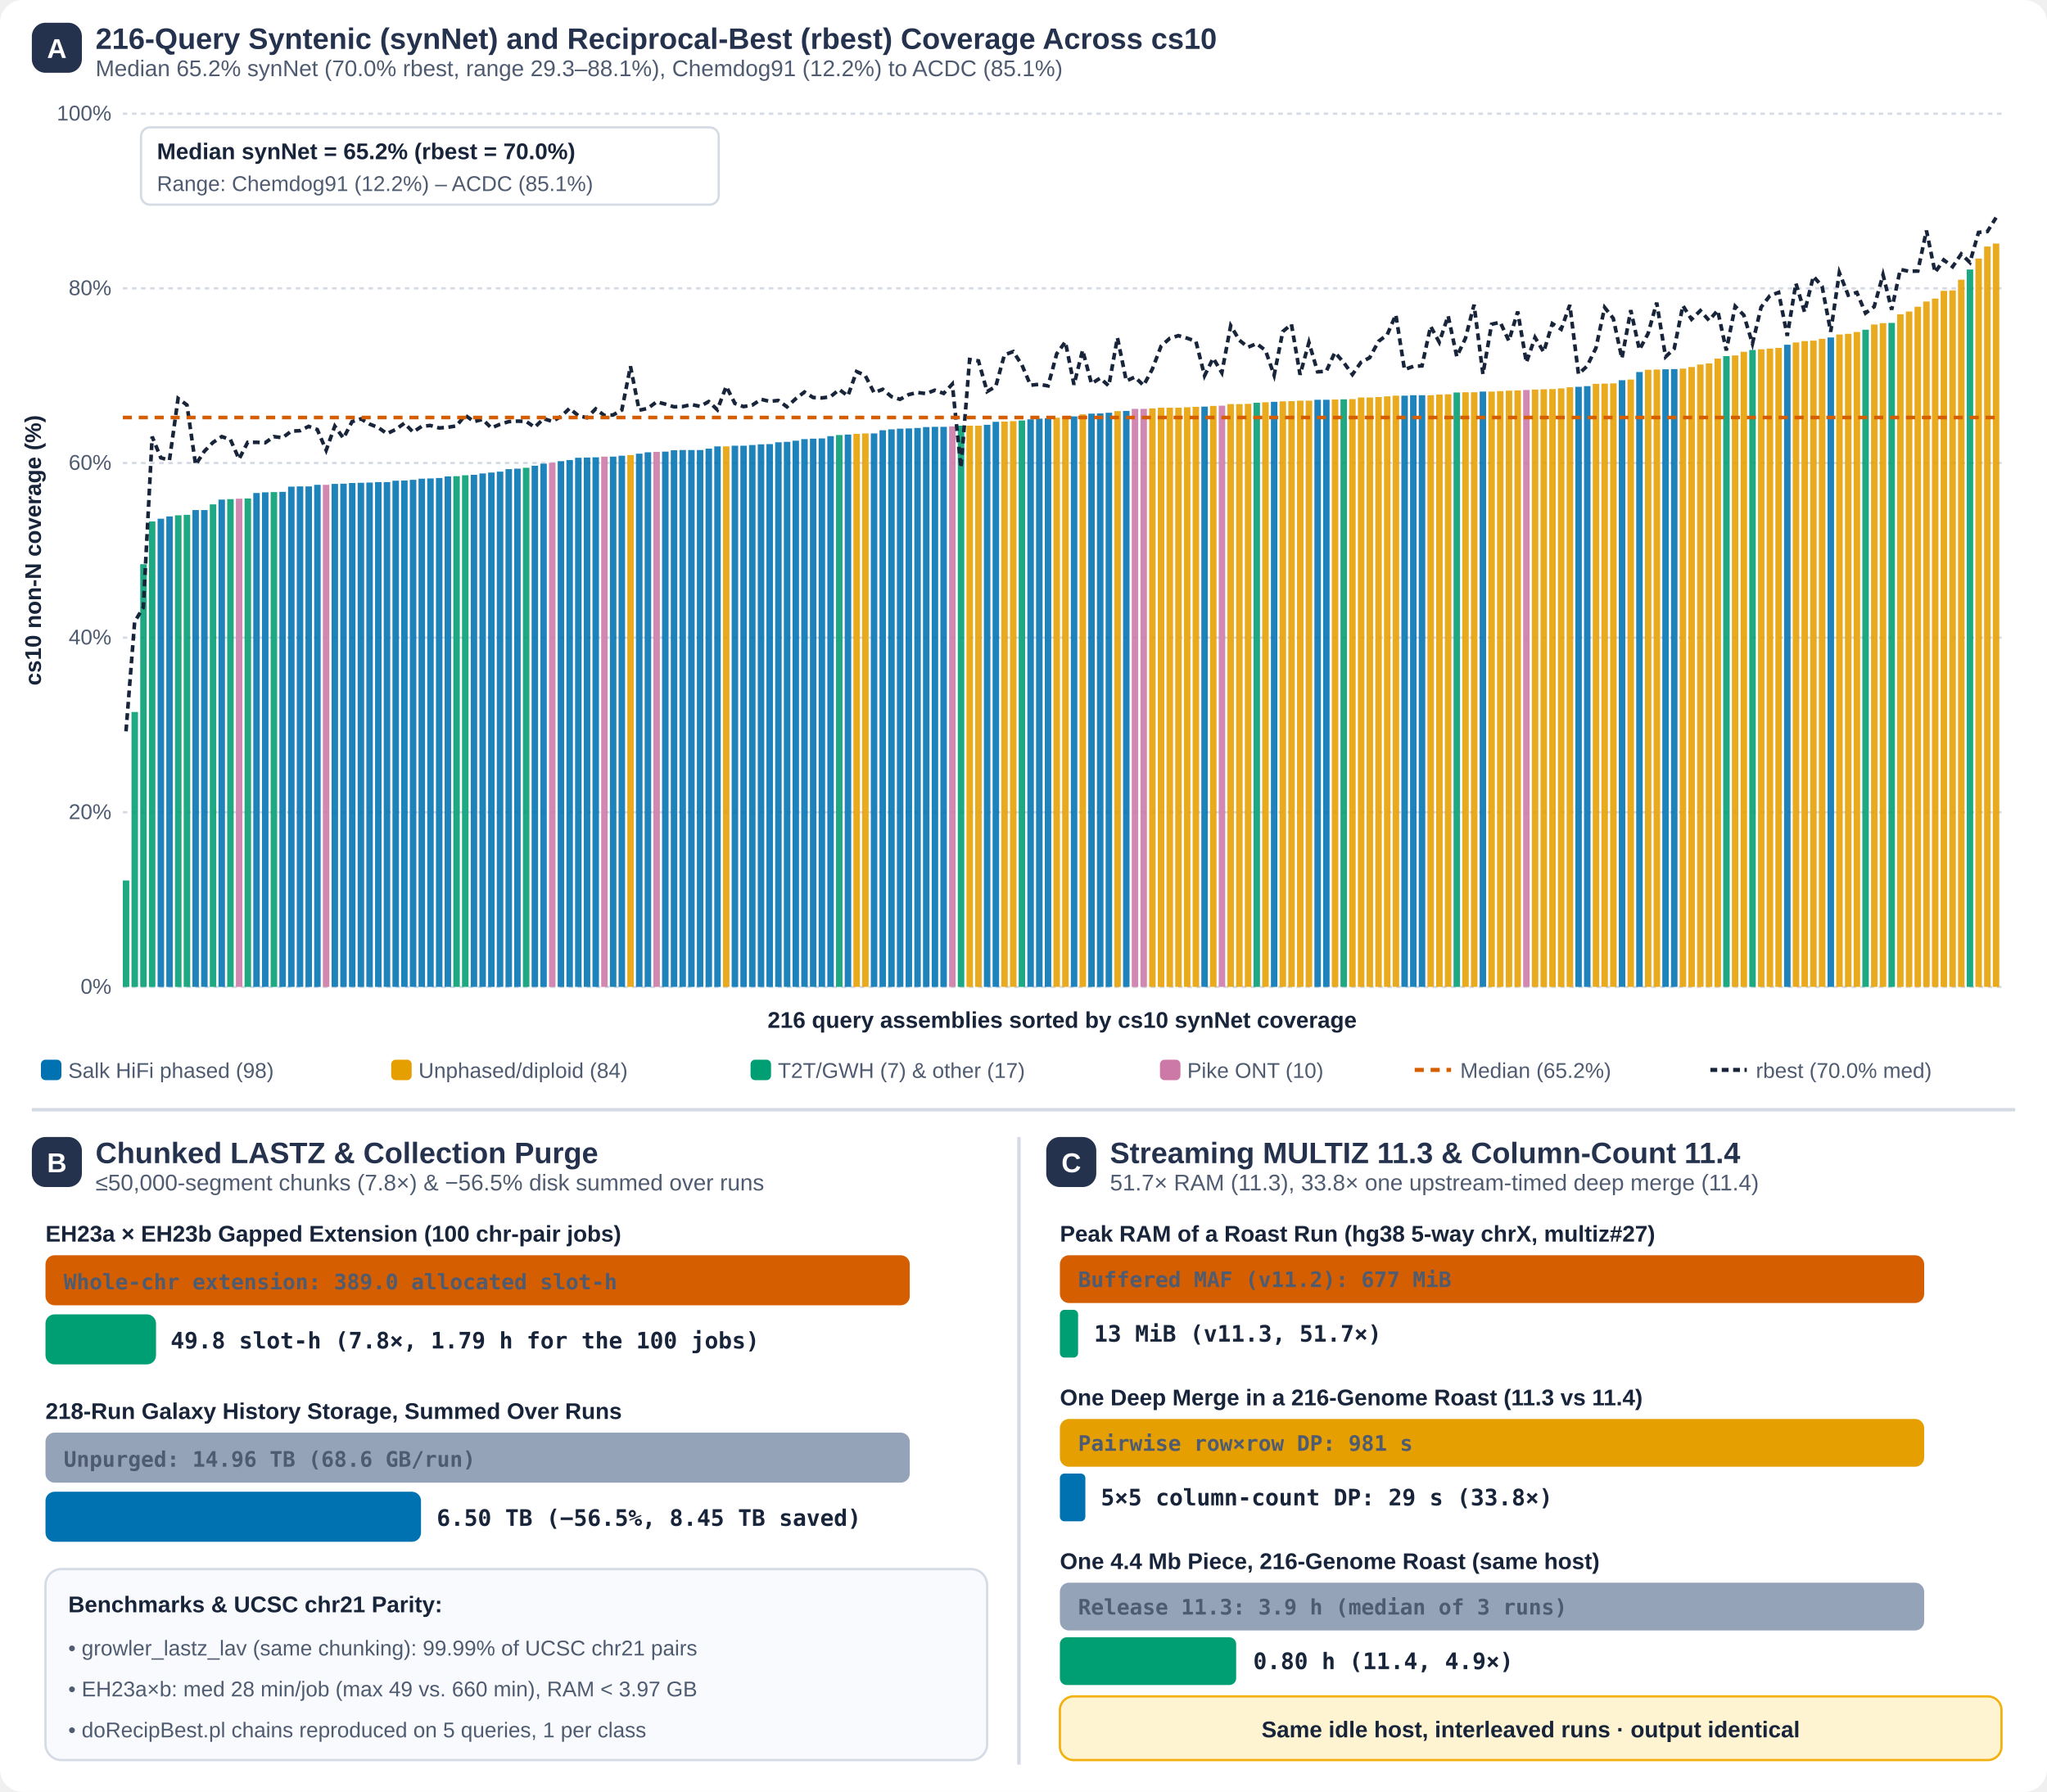
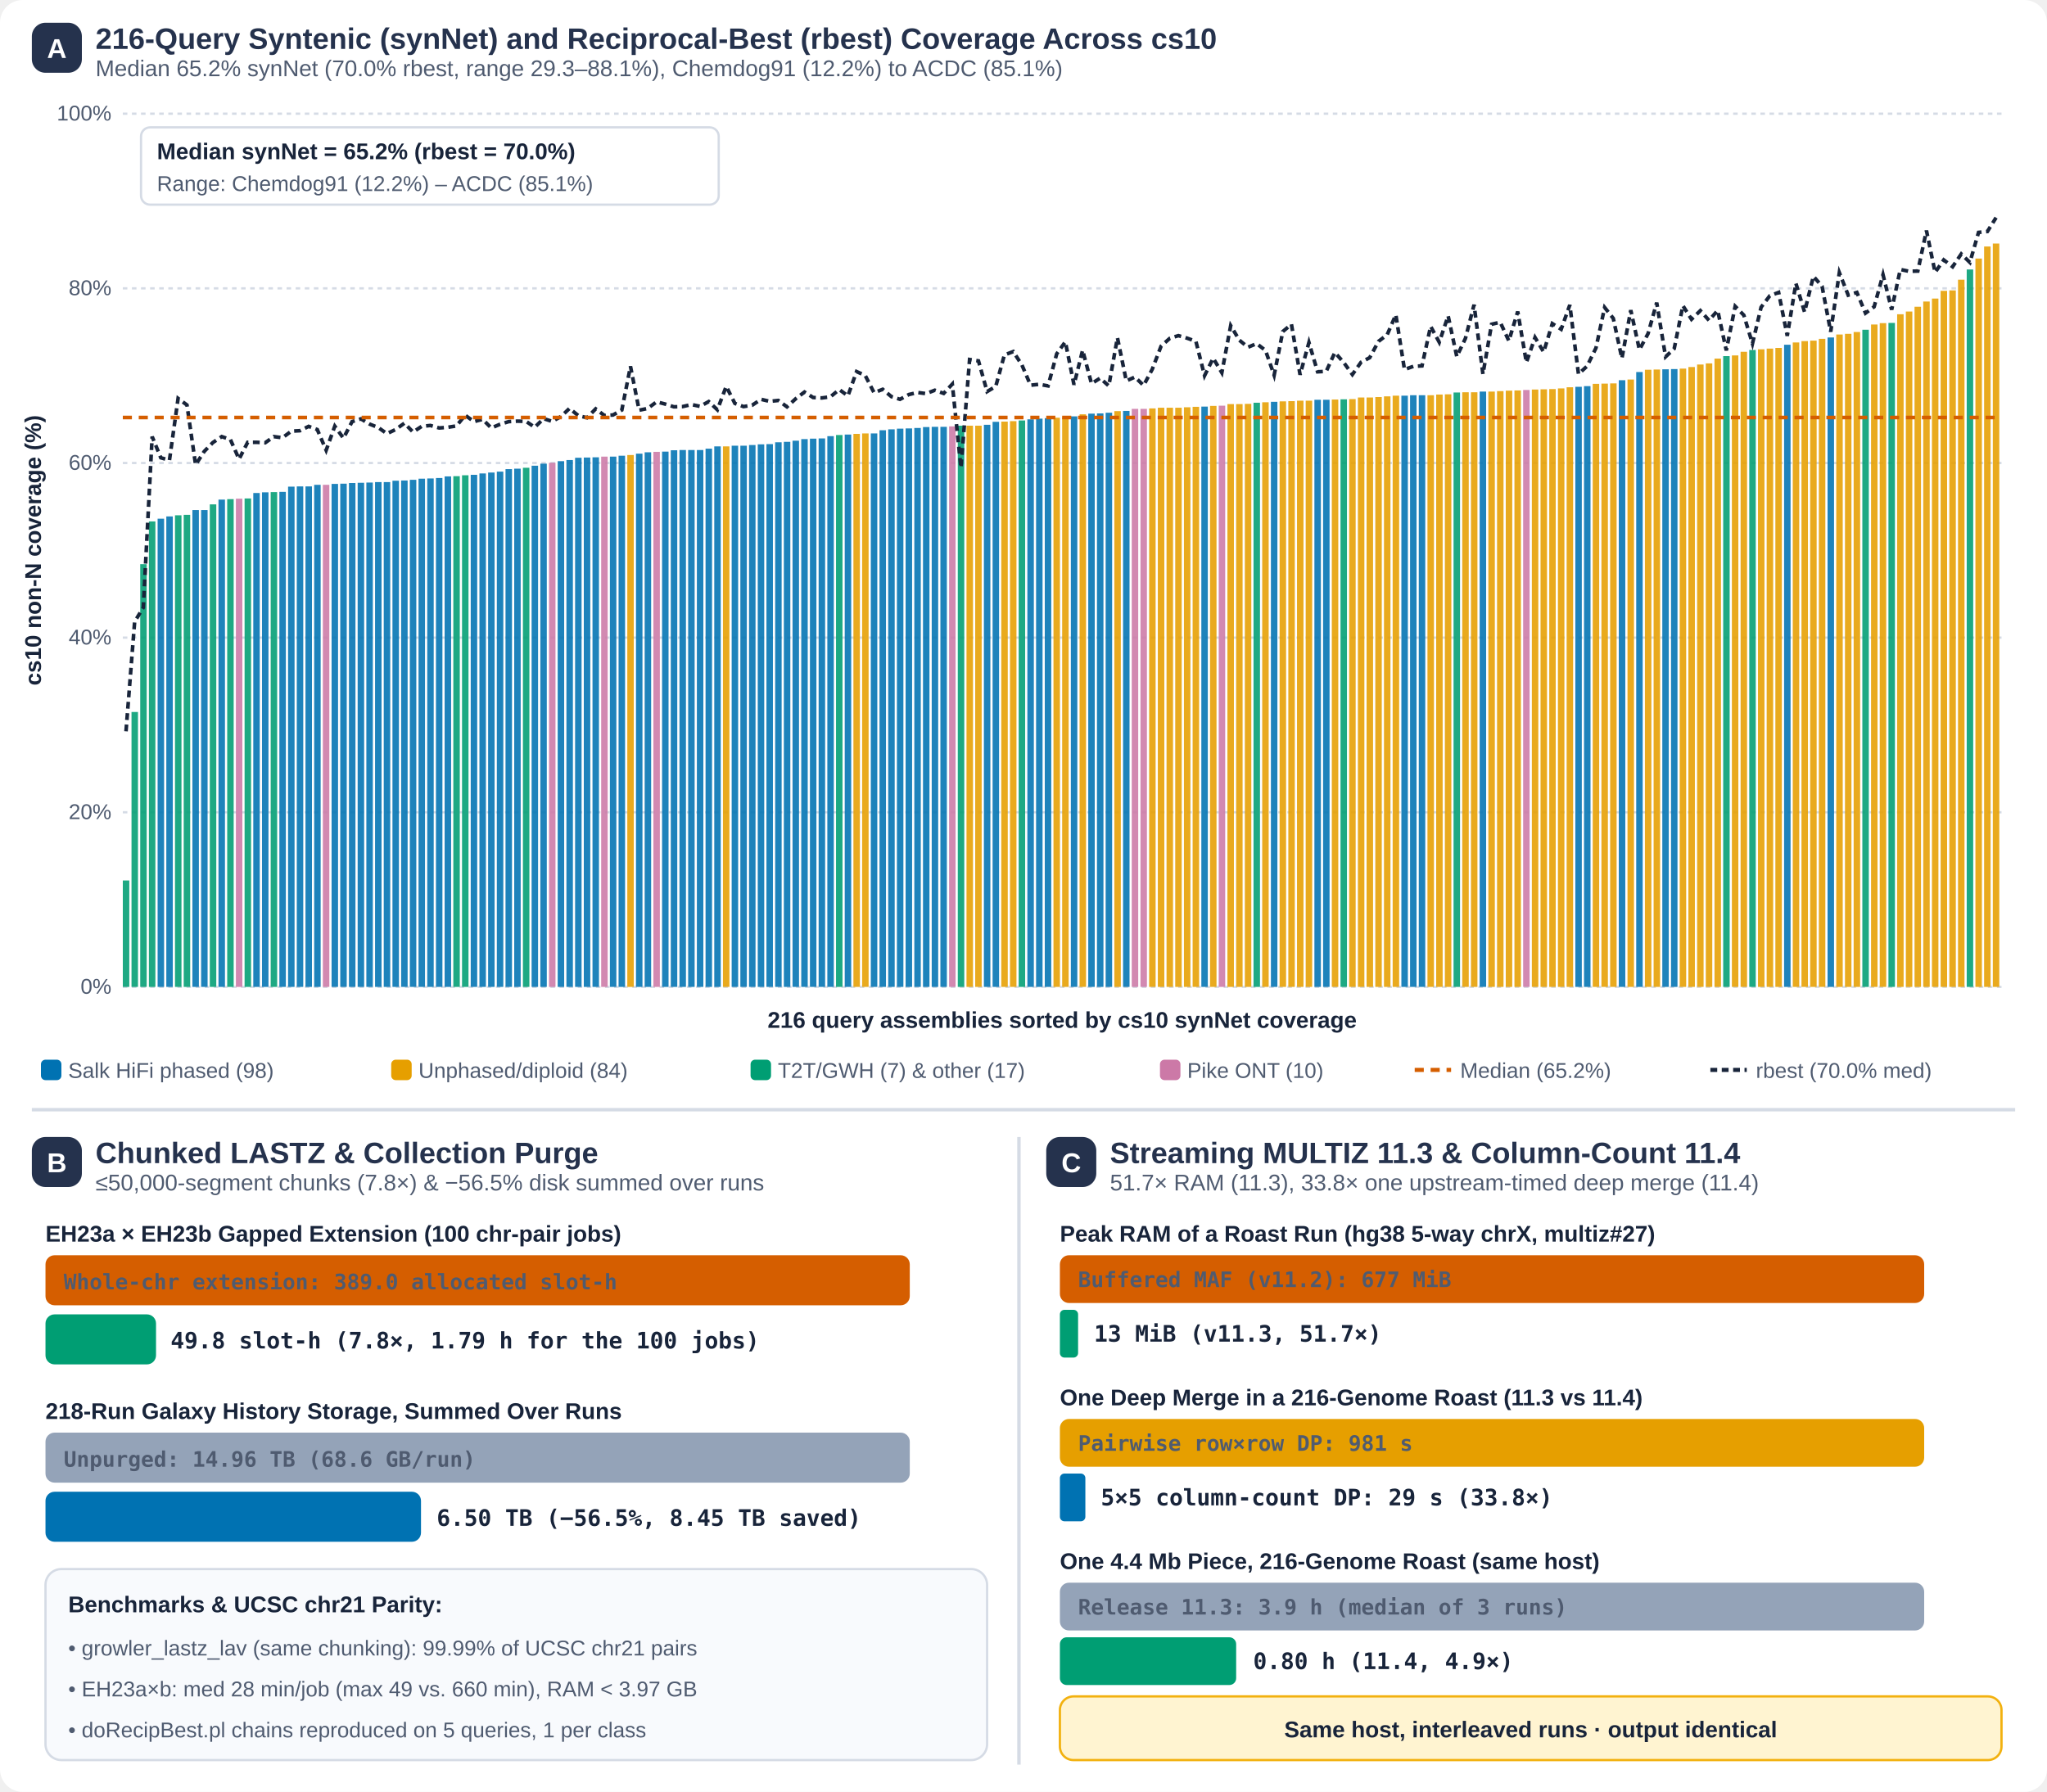
<svg xmlns="http://www.w3.org/2000/svg" viewBox="0 0 900 788" width="100%" height="100%">
  <style>
  text { font-family: "Atkinson Hyperlegible Next", "Helvetica Neue", Arial, sans-serif; fill: #18243a; }
  .mono { font-family: "Atkinson Hyperlegible Mono", "SFMono-Regular", Consolas, monospace; }
  .title { font-size: 13px; font-weight: 800; fill: #25324d; }
  .sub { font-size: 10px; fill: #4f5b70; }
  .lbl { font-size: 10px; font-weight: 600; fill: #18243a; }
  .ax { font-size: 9.4px; fill: #4f5b70; }
  .badge { font-size: 12px; font-weight: 800; fill: #ffffff; }
</style>
  <rect x="0" y="0" width="900" height="788" rx="10" fill="#ffffff" />
  <rect x="14" y="10" width="22" height="22" rx="6" fill="#25324d" />
  <text x="25" y="25.5" text-anchor="middle" class="badge">A</text>
  <text x="42" y="21.5" class="title">216-Query Syntenic (synNet) and Reciprocal-Best (rbest) Coverage Across cs10</text>
  <text x="42" y="33.5" class="sub">Median 65.2% synNet (70.0% rbest, range 29.3–88.1%), Chemdog91 (12.2%) to ACDC (85.1%)</text>
  <line x1="54" y1="434.0" x2="880" y2="434.0" stroke="#d5dbe5" stroke-dasharray="2,2" />
  <text x="49" y="437.0" text-anchor="end" class="ax">0%</text>
  <line x1="54" y1="357.2" x2="880" y2="357.2" stroke="#d5dbe5" stroke-dasharray="2,2" />
  <text x="49" y="360.2" text-anchor="end" class="ax">20%</text>
  <line x1="54" y1="280.4" x2="880" y2="280.4" stroke="#d5dbe5" stroke-dasharray="2,2" />
  <text x="49" y="283.4" text-anchor="end" class="ax">40%</text>
  <line x1="54" y1="203.6" x2="880" y2="203.6" stroke="#d5dbe5" stroke-dasharray="2,2" />
  <text x="49" y="206.6" text-anchor="end" class="ax">60%</text>
  <line x1="54" y1="126.8" x2="880" y2="126.8" stroke="#d5dbe5" stroke-dasharray="2,2" />
  <text x="49" y="129.8" text-anchor="end" class="ax">80%</text>
  <line x1="54" y1="50.0" x2="880" y2="50.0" stroke="#d5dbe5" stroke-dasharray="2,2" />
  <text x="49" y="53.0" text-anchor="end" class="ax">100%</text>
  <text x="18" y="242.0" text-anchor="middle" class="lbl" transform="rotate(-90 18 242.0)">cs10 non-N coverage (%)</text>
  <rect x="54.00" y="387.2" width="2.85" height="46.8" fill="#009E73" opacity="0.88" />
  <rect x="57.82" y="313.1" width="2.85" height="120.9" fill="#009E73" opacity="0.88" />
  <rect x="61.65" y="248.1" width="2.85" height="185.9" fill="#009E73" opacity="0.88" />
  <rect x="65.47" y="229.3" width="2.85" height="204.7" fill="#009E73" opacity="0.88" />
  <rect x="69.30" y="228.1" width="2.85" height="205.9" fill="#0072B2" opacity="0.88" />
  <rect x="73.12" y="227.1" width="2.85" height="206.9" fill="#0072B2" opacity="0.88" />
  <rect x="76.94" y="226.6" width="2.85" height="207.4" fill="#009E73" opacity="0.88" />
  <rect x="80.77" y="226.4" width="2.85" height="207.6" fill="#009E73" opacity="0.88" />
  <rect x="84.59" y="224.3" width="2.85" height="209.7" fill="#0072B2" opacity="0.88" />
  <rect x="88.42" y="224.3" width="2.85" height="209.7" fill="#0072B2" opacity="0.88" />
  <rect x="92.24" y="221.8" width="2.85" height="212.2" fill="#009E73" opacity="0.88" />
  <rect x="96.06" y="219.7" width="2.85" height="214.3" fill="#0072B2" opacity="0.88" />
  <rect x="99.89" y="219.5" width="2.85" height="214.5" fill="#009E73" opacity="0.88" />
  <rect x="103.71" y="219.3" width="2.85" height="214.7" fill="#CC79A7" opacity="0.88" />
  <rect x="107.54" y="219.2" width="2.85" height="214.8" fill="#009E73" opacity="0.88" />
  <rect x="111.36" y="216.8" width="2.85" height="217.2" fill="#0072B2" opacity="0.88" />
  <rect x="115.19" y="216.5" width="2.85" height="217.5" fill="#0072B2" opacity="0.88" />
  <rect x="119.01" y="216.4" width="2.85" height="217.6" fill="#009E73" opacity="0.88" />
  <rect x="122.83" y="216.3" width="2.85" height="217.7" fill="#0072B2" opacity="0.88" />
  <rect x="126.66" y="214.0" width="2.85" height="220.0" fill="#0072B2" opacity="0.88" />
  <rect x="130.48" y="213.9" width="2.85" height="220.1" fill="#0072B2" opacity="0.88" />
  <rect x="134.31" y="213.9" width="2.85" height="220.1" fill="#0072B2" opacity="0.88" />
  <rect x="138.13" y="213.2" width="2.85" height="220.8" fill="#0072B2" opacity="0.88" />
  <rect x="141.95" y="213.2" width="2.85" height="220.8" fill="#CC79A7" opacity="0.88" />
  <rect x="145.78" y="212.8" width="2.85" height="221.2" fill="#0072B2" opacity="0.88" />
  <rect x="149.60" y="212.7" width="2.85" height="221.3" fill="#0072B2" opacity="0.88" />
  <rect x="153.43" y="212.4" width="2.85" height="221.6" fill="#0072B2" opacity="0.88" />
  <rect x="157.25" y="212.3" width="2.85" height="221.7" fill="#0072B2" opacity="0.88" />
  <rect x="161.07" y="212.2" width="2.85" height="221.8" fill="#0072B2" opacity="0.88" />
  <rect x="164.90" y="212.0" width="2.85" height="222.0" fill="#0072B2" opacity="0.88" />
  <rect x="168.72" y="212.0" width="2.85" height="222.0" fill="#0072B2" opacity="0.88" />
  <rect x="172.55" y="211.4" width="2.85" height="222.6" fill="#0072B2" opacity="0.88" />
  <rect x="176.37" y="211.3" width="2.85" height="222.7" fill="#0072B2" opacity="0.88" />
  <rect x="180.19" y="211.0" width="2.85" height="223.0" fill="#0072B2" opacity="0.88" />
  <rect x="184.02" y="210.5" width="2.85" height="223.5" fill="#0072B2" opacity="0.88" />
  <rect x="187.84" y="210.4" width="2.85" height="223.6" fill="#0072B2" opacity="0.88" />
  <rect x="191.67" y="210.2" width="2.85" height="223.8" fill="#0072B2" opacity="0.88" />
  <rect x="195.49" y="209.5" width="2.85" height="224.5" fill="#0072B2" opacity="0.88" />
  <rect x="199.31" y="209.4" width="2.85" height="224.6" fill="#009E73" opacity="0.88" />
  <rect x="203.14" y="209.0" width="2.85" height="225.0" fill="#009E73" opacity="0.88" />
  <rect x="206.96" y="208.8" width="2.85" height="225.2" fill="#0072B2" opacity="0.88" />
  <rect x="210.79" y="208.2" width="2.85" height="225.8" fill="#0072B2" opacity="0.88" />
  <rect x="214.61" y="207.8" width="2.85" height="226.2" fill="#0072B2" opacity="0.88" />
  <rect x="218.44" y="207.4" width="2.85" height="226.6" fill="#0072B2" opacity="0.88" />
  <rect x="222.26" y="206.3" width="2.85" height="227.7" fill="#0072B2" opacity="0.88" />
  <rect x="226.08" y="206.1" width="2.85" height="227.9" fill="#0072B2" opacity="0.88" />
  <rect x="229.91" y="205.7" width="2.85" height="228.3" fill="#009E73" opacity="0.88" />
  <rect x="233.73" y="204.8" width="2.85" height="229.2" fill="#0072B2" opacity="0.88" />
  <rect x="237.56" y="203.9" width="2.85" height="230.1" fill="#0072B2" opacity="0.88" />
  <rect x="241.38" y="203.5" width="2.85" height="230.5" fill="#CC79A7" opacity="0.88" />
  <rect x="245.20" y="202.8" width="2.85" height="231.2" fill="#0072B2" opacity="0.88" />
  <rect x="249.03" y="202.3" width="2.85" height="231.7" fill="#0072B2" opacity="0.88" />
  <rect x="252.85" y="201.3" width="2.85" height="232.7" fill="#0072B2" opacity="0.88" />
  <rect x="256.68" y="201.2" width="2.85" height="232.8" fill="#0072B2" opacity="0.88" />
  <rect x="260.50" y="201.1" width="2.85" height="232.9" fill="#0072B2" opacity="0.88" />
  <rect x="264.32" y="200.8" width="2.85" height="233.2" fill="#CC79A7" opacity="0.88" />
  <rect x="268.15" y="200.8" width="2.85" height="233.2" fill="#0072B2" opacity="0.88" />
  <rect x="271.97" y="200.4" width="2.85" height="233.6" fill="#0072B2" opacity="0.88" />
  <rect x="275.80" y="200.1" width="2.85" height="233.9" fill="#E69F00" opacity="0.88" />
  <rect x="279.62" y="199.5" width="2.85" height="234.5" fill="#0072B2" opacity="0.88" />
  <rect x="283.44" y="198.9" width="2.85" height="235.1" fill="#0072B2" opacity="0.88" />
  <rect x="287.27" y="198.7" width="2.85" height="235.3" fill="#CC79A7" opacity="0.88" />
  <rect x="291.09" y="198.6" width="2.85" height="235.4" fill="#0072B2" opacity="0.88" />
  <rect x="294.92" y="198.0" width="2.85" height="236.0" fill="#0072B2" opacity="0.88" />
  <rect x="298.74" y="197.9" width="2.85" height="236.1" fill="#0072B2" opacity="0.88" />
  <rect x="302.56" y="197.9" width="2.85" height="236.1" fill="#0072B2" opacity="0.88" />
  <rect x="306.39" y="197.9" width="2.85" height="236.1" fill="#0072B2" opacity="0.88" />
  <rect x="310.21" y="197.3" width="2.85" height="236.7" fill="#0072B2" opacity="0.88" />
  <rect x="314.04" y="196.3" width="2.85" height="237.7" fill="#0072B2" opacity="0.88" />
  <rect x="317.86" y="196.3" width="2.85" height="237.7" fill="#E69F00" opacity="0.88" />
  <rect x="321.69" y="196.0" width="2.85" height="238.0" fill="#0072B2" opacity="0.88" />
  <rect x="325.51" y="196.0" width="2.85" height="238.0" fill="#0072B2" opacity="0.88" />
  <rect x="329.33" y="195.7" width="2.85" height="238.3" fill="#0072B2" opacity="0.88" />
  <rect x="333.16" y="195.4" width="2.85" height="238.6" fill="#0072B2" opacity="0.88" />
  <rect x="336.98" y="195.3" width="2.85" height="238.7" fill="#0072B2" opacity="0.88" />
  <rect x="340.81" y="194.5" width="2.85" height="239.5" fill="#0072B2" opacity="0.88" />
  <rect x="344.63" y="194.3" width="2.85" height="239.7" fill="#0072B2" opacity="0.88" />
  <rect x="348.45" y="193.8" width="2.85" height="240.2" fill="#0072B2" opacity="0.88" />
  <rect x="352.28" y="193.1" width="2.85" height="240.9" fill="#0072B2" opacity="0.88" />
  <rect x="356.10" y="192.9" width="2.85" height="241.1" fill="#0072B2" opacity="0.88" />
  <rect x="359.93" y="192.8" width="2.85" height="241.2" fill="#0072B2" opacity="0.88" />
  <rect x="363.75" y="191.8" width="2.85" height="242.2" fill="#0072B2" opacity="0.88" />
  <rect x="367.57" y="191.3" width="2.85" height="242.7" fill="#009E73" opacity="0.88" />
  <rect x="371.40" y="191.1" width="2.85" height="242.9" fill="#0072B2" opacity="0.88" />
  <rect x="375.22" y="190.8" width="2.85" height="243.2" fill="#E69F00" opacity="0.88" />
  <rect x="379.05" y="190.6" width="2.85" height="243.4" fill="#E69F00" opacity="0.88" />
  <rect x="382.87" y="190.6" width="2.85" height="243.4" fill="#0072B2" opacity="0.88" />
  <rect x="386.69" y="189.2" width="2.85" height="244.8" fill="#0072B2" opacity="0.88" />
  <rect x="390.52" y="188.8" width="2.85" height="245.2" fill="#0072B2" opacity="0.88" />
  <rect x="394.34" y="188.5" width="2.85" height="245.5" fill="#0072B2" opacity="0.88" />
  <rect x="398.17" y="188.4" width="2.85" height="245.6" fill="#0072B2" opacity="0.88" />
  <rect x="401.99" y="188.2" width="2.85" height="245.8" fill="#0072B2" opacity="0.88" />
  <rect x="405.81" y="187.8" width="2.85" height="246.2" fill="#0072B2" opacity="0.88" />
  <rect x="409.64" y="187.7" width="2.85" height="246.3" fill="#0072B2" opacity="0.88" />
  <rect x="413.46" y="187.7" width="2.85" height="246.3" fill="#0072B2" opacity="0.88" />
  <rect x="417.29" y="187.5" width="2.85" height="246.5" fill="#CC79A7" opacity="0.88" />
  <rect x="421.11" y="187.2" width="2.85" height="246.8" fill="#009E73" opacity="0.88" />
  <rect x="424.94" y="187.2" width="2.85" height="246.8" fill="#E69F00" opacity="0.88" />
  <rect x="428.76" y="187.2" width="2.85" height="246.8" fill="#E69F00" opacity="0.88" />
  <rect x="432.58" y="186.8" width="2.85" height="247.2" fill="#0072B2" opacity="0.88" />
  <rect x="436.41" y="185.5" width="2.85" height="248.5" fill="#0072B2" opacity="0.88" />
  <rect x="440.23" y="185.4" width="2.85" height="248.6" fill="#E69F00" opacity="0.88" />
  <rect x="444.06" y="185.2" width="2.85" height="248.8" fill="#E69F00" opacity="0.88" />
  <rect x="447.88" y="184.9" width="2.85" height="249.1" fill="#009E73" opacity="0.88" />
  <rect x="451.70" y="184.4" width="2.85" height="249.6" fill="#0072B2" opacity="0.88" />
  <rect x="455.53" y="184.1" width="2.85" height="249.9" fill="#0072B2" opacity="0.88" />
  <rect x="459.35" y="183.9" width="2.85" height="250.1" fill="#0072B2" opacity="0.88" />
  <rect x="463.18" y="183.7" width="2.85" height="250.3" fill="#E69F00" opacity="0.88" />
  <rect x="467.00" y="183.5" width="2.85" height="250.5" fill="#E69F00" opacity="0.88" />
  <rect x="470.82" y="183.1" width="2.85" height="250.9" fill="#0072B2" opacity="0.88" />
  <rect x="474.65" y="182.2" width="2.85" height="251.8" fill="#E69F00" opacity="0.88" />
  <rect x="478.47" y="181.9" width="2.85" height="252.1" fill="#0072B2" opacity="0.88" />
  <rect x="482.30" y="181.8" width="2.85" height="252.2" fill="#0072B2" opacity="0.88" />
  <rect x="486.12" y="181.5" width="2.85" height="252.5" fill="#0072B2" opacity="0.88" />
  <rect x="489.94" y="180.8" width="2.85" height="253.2" fill="#E69F00" opacity="0.88" />
  <rect x="493.77" y="180.7" width="2.85" height="253.3" fill="#0072B2" opacity="0.88" />
  <rect x="497.59" y="179.8" width="2.85" height="254.2" fill="#CC79A7" opacity="0.88" />
  <rect x="501.42" y="179.8" width="2.85" height="254.2" fill="#CC79A7" opacity="0.88" />
  <rect x="505.24" y="179.6" width="2.85" height="254.4" fill="#E69F00" opacity="0.88" />
  <rect x="509.06" y="179.3" width="2.85" height="254.7" fill="#E69F00" opacity="0.88" />
  <rect x="512.89" y="179.3" width="2.85" height="254.7" fill="#E69F00" opacity="0.88" />
  <rect x="516.71" y="179.3" width="2.85" height="254.7" fill="#E69F00" opacity="0.88" />
  <rect x="520.54" y="179.1" width="2.85" height="254.9" fill="#E69F00" opacity="0.88" />
  <rect x="524.36" y="178.9" width="2.85" height="255.1" fill="#E69F00" opacity="0.88" />
  <rect x="528.19" y="178.8" width="2.85" height="255.2" fill="#0072B2" opacity="0.88" />
  <rect x="532.01" y="178.5" width="2.85" height="255.5" fill="#E69F00" opacity="0.88" />
  <rect x="535.83" y="178.4" width="2.85" height="255.6" fill="#CC79A7" opacity="0.88" />
  <rect x="539.66" y="177.7" width="2.85" height="256.3" fill="#E69F00" opacity="0.88" />
  <rect x="543.48" y="177.7" width="2.85" height="256.3" fill="#E69F00" opacity="0.88" />
  <rect x="547.31" y="177.6" width="2.85" height="256.4" fill="#E69F00" opacity="0.88" />
  <rect x="551.13" y="177.1" width="2.85" height="256.9" fill="#009E73" opacity="0.88" />
  <rect x="554.95" y="176.9" width="2.85" height="257.1" fill="#E69F00" opacity="0.88" />
  <rect x="558.78" y="176.7" width="2.85" height="257.3" fill="#0072B2" opacity="0.88" />
  <rect x="562.60" y="176.5" width="2.85" height="257.5" fill="#E69F00" opacity="0.88" />
  <rect x="566.43" y="176.4" width="2.85" height="257.6" fill="#E69F00" opacity="0.88" />
  <rect x="570.25" y="176.2" width="2.85" height="257.8" fill="#E69F00" opacity="0.88" />
  <rect x="574.07" y="176.2" width="2.85" height="257.8" fill="#E69F00" opacity="0.88" />
  <rect x="577.90" y="175.8" width="2.85" height="258.2" fill="#0072B2" opacity="0.88" />
  <rect x="581.72" y="175.8" width="2.85" height="258.2" fill="#0072B2" opacity="0.88" />
  <rect x="585.55" y="175.7" width="2.85" height="258.3" fill="#E69F00" opacity="0.88" />
  <rect x="589.37" y="175.6" width="2.85" height="258.4" fill="#009E73" opacity="0.88" />
  <rect x="593.19" y="175.5" width="2.85" height="258.5" fill="#E69F00" opacity="0.88" />
  <rect x="597.02" y="174.8" width="2.85" height="259.2" fill="#E69F00" opacity="0.88" />
  <rect x="600.84" y="174.8" width="2.85" height="259.2" fill="#E69F00" opacity="0.88" />
  <rect x="604.67" y="174.6" width="2.85" height="259.4" fill="#E69F00" opacity="0.88" />
  <rect x="608.49" y="174.3" width="2.85" height="259.7" fill="#E69F00" opacity="0.88" />
  <rect x="612.31" y="174.0" width="2.85" height="260.0" fill="#E69F00" opacity="0.88" />
  <rect x="616.14" y="174.0" width="2.85" height="260.0" fill="#0072B2" opacity="0.88" />
  <rect x="619.96" y="173.8" width="2.85" height="260.2" fill="#0072B2" opacity="0.88" />
  <rect x="623.79" y="173.8" width="2.85" height="260.2" fill="#0072B2" opacity="0.88" />
  <rect x="627.61" y="173.8" width="2.85" height="260.2" fill="#E69F00" opacity="0.88" />
  <rect x="631.44" y="173.5" width="2.85" height="260.5" fill="#E69F00" opacity="0.88" />
  <rect x="635.26" y="173.4" width="2.85" height="260.6" fill="#E69F00" opacity="0.88" />
  <rect x="639.08" y="172.6" width="2.85" height="261.4" fill="#009E73" opacity="0.88" />
  <rect x="642.91" y="172.5" width="2.85" height="261.5" fill="#E69F00" opacity="0.88" />
  <rect x="646.73" y="172.5" width="2.85" height="261.5" fill="#E69F00" opacity="0.88" />
  <rect x="650.56" y="172.2" width="2.85" height="261.8" fill="#0072B2" opacity="0.88" />
  <rect x="654.38" y="172.2" width="2.85" height="261.8" fill="#E69F00" opacity="0.88" />
  <rect x="658.20" y="172.0" width="2.85" height="262.0" fill="#E69F00" opacity="0.88" />
  <rect x="662.03" y="171.8" width="2.85" height="262.2" fill="#E69F00" opacity="0.88" />
  <rect x="665.85" y="171.7" width="2.85" height="262.3" fill="#E69F00" opacity="0.88" />
  <rect x="669.68" y="171.5" width="2.85" height="262.5" fill="#CC79A7" opacity="0.88" />
  <rect x="673.50" y="171.3" width="2.85" height="262.7" fill="#E69F00" opacity="0.88" />
  <rect x="677.32" y="171.2" width="2.85" height="262.8" fill="#E69F00" opacity="0.88" />
  <rect x="681.15" y="171.1" width="2.85" height="262.9" fill="#E69F00" opacity="0.88" />
  <rect x="684.97" y="170.8" width="2.85" height="263.2" fill="#E69F00" opacity="0.88" />
  <rect x="688.80" y="170.3" width="2.85" height="263.7" fill="#E69F00" opacity="0.88" />
  <rect x="692.62" y="170.1" width="2.85" height="263.9" fill="#0072B2" opacity="0.88" />
  <rect x="696.44" y="169.8" width="2.85" height="264.2" fill="#0072B2" opacity="0.88" />
  <rect x="700.27" y="168.8" width="2.85" height="265.2" fill="#E69F00" opacity="0.88" />
  <rect x="704.09" y="168.7" width="2.85" height="265.3" fill="#E69F00" opacity="0.88" />
  <rect x="707.92" y="168.6" width="2.85" height="265.4" fill="#E69F00" opacity="0.88" />
  <rect x="711.74" y="167.2" width="2.85" height="266.8" fill="#0072B2" opacity="0.88" />
  <rect x="715.56" y="166.9" width="2.85" height="267.1" fill="#E69F00" opacity="0.88" />
  <rect x="719.39" y="163.6" width="2.85" height="270.4" fill="#0072B2" opacity="0.88" />
  <rect x="723.21" y="162.6" width="2.85" height="271.4" fill="#E69F00" opacity="0.88" />
  <rect x="727.04" y="162.5" width="2.85" height="271.5" fill="#E69F00" opacity="0.88" />
  <rect x="730.86" y="162.4" width="2.85" height="271.6" fill="#0072B2" opacity="0.88" />
  <rect x="734.69" y="162.3" width="2.85" height="271.7" fill="#0072B2" opacity="0.88" />
  <rect x="738.51" y="162.1" width="2.85" height="271.9" fill="#E69F00" opacity="0.88" />
  <rect x="742.33" y="161.4" width="2.85" height="272.6" fill="#E69F00" opacity="0.88" />
  <rect x="746.16" y="160.3" width="2.85" height="273.7" fill="#E69F00" opacity="0.88" />
  <rect x="749.98" y="159.8" width="2.85" height="274.2" fill="#E69F00" opacity="0.88" />
  <rect x="753.81" y="157.7" width="2.85" height="276.3" fill="#E69F00" opacity="0.88" />
  <rect x="757.63" y="156.6" width="2.85" height="277.4" fill="#009E73" opacity="0.88" />
  <rect x="761.45" y="156.3" width="2.85" height="277.7" fill="#E69F00" opacity="0.88" />
  <rect x="765.28" y="154.7" width="2.85" height="279.3" fill="#E69F00" opacity="0.88" />
  <rect x="769.10" y="153.9" width="2.85" height="280.1" fill="#009E73" opacity="0.88" />
  <rect x="772.93" y="153.6" width="2.85" height="280.4" fill="#E69F00" opacity="0.88" />
  <rect x="776.75" y="153.3" width="2.85" height="280.7" fill="#E69F00" opacity="0.88" />
  <rect x="780.57" y="153.0" width="2.85" height="281.0" fill="#E69F00" opacity="0.88" />
  <rect x="784.40" y="151.6" width="2.85" height="282.4" fill="#0072B2" opacity="0.88" />
  <rect x="788.22" y="150.6" width="2.85" height="283.4" fill="#E69F00" opacity="0.88" />
  <rect x="792.05" y="150.0" width="2.85" height="284.0" fill="#E69F00" opacity="0.88" />
  <rect x="795.87" y="149.8" width="2.85" height="284.2" fill="#E69F00" opacity="0.88" />
  <rect x="799.69" y="149.0" width="2.85" height="285.0" fill="#E69F00" opacity="0.88" />
  <rect x="803.52" y="148.4" width="2.85" height="285.6" fill="#0072B2" opacity="0.88" />
  <rect x="807.34" y="147.1" width="2.85" height="286.9" fill="#E69F00" opacity="0.88" />
  <rect x="811.17" y="146.8" width="2.85" height="287.2" fill="#E69F00" opacity="0.88" />
  <rect x="814.99" y="146.0" width="2.85" height="288.0" fill="#E69F00" opacity="0.88" />
  <rect x="818.81" y="145.0" width="2.85" height="289.0" fill="#009E73" opacity="0.88" />
  <rect x="822.64" y="142.7" width="2.85" height="291.3" fill="#E69F00" opacity="0.88" />
  <rect x="826.46" y="142.1" width="2.85" height="291.9" fill="#E69F00" opacity="0.88" />
  <rect x="830.29" y="142.0" width="2.85" height="292.0" fill="#009E73" opacity="0.88" />
  <rect x="834.11" y="138.2" width="2.85" height="295.8" fill="#E69F00" opacity="0.88" />
  <rect x="837.94" y="137.0" width="2.85" height="297.0" fill="#E69F00" opacity="0.88" />
  <rect x="841.76" y="134.9" width="2.85" height="299.1" fill="#E69F00" opacity="0.88" />
  <rect x="845.58" y="132.6" width="2.85" height="301.4" fill="#E69F00" opacity="0.88" />
  <rect x="849.41" y="131.3" width="2.85" height="302.7" fill="#E69F00" opacity="0.88" />
  <rect x="853.23" y="127.9" width="2.85" height="306.1" fill="#E69F00" opacity="0.88" />
  <rect x="857.06" y="127.7" width="2.85" height="306.3" fill="#E69F00" opacity="0.88" />
  <rect x="860.88" y="123.0" width="2.85" height="311.0" fill="#E69F00" opacity="0.88" />
  <rect x="864.70" y="118.5" width="2.85" height="315.5" fill="#009E73" opacity="0.88" />
  <rect x="868.53" y="113.7" width="2.85" height="320.3" fill="#E69F00" opacity="0.88" />
  <rect x="872.35" y="108.4" width="2.85" height="325.6" fill="#E69F00" opacity="0.88" />
  <rect x="876.18" y="107.1" width="2.85" height="326.9" fill="#E69F00" opacity="0.88" />
  <polyline fill="none" stroke="#18243a" stroke-width="1.6" stroke-dasharray="3,2" points="55.4,321.6 59.2,273.4 63.0,267.2 66.9,192.0 70.7,201.3 74.5,202.4 78.3,175.2 82.2,178.1 86.0,204.4 89.8,198.5 93.6,194.6 97.5,192.0 101.3,193.3 105.1,201.9 108.9,194.5 112.8,194.5 116.6,194.7 120.4,192.0 124.2,192.5 128.1,189.6 131.9,189.4 135.7,187.5 139.5,188.9 143.4,198.0 147.2,187.4 151.0,192.7 154.8,185.4 158.7,184.2 162.5,186.5 166.3,188.0 170.1,190.7 173.9,188.9 177.8,186.1 181.6,190.0 185.4,187.5 189.2,187.1 193.1,188.2 196.9,187.9 200.7,187.3 204.5,182.6 208.4,185.4 212.2,184.4 216.0,188.2 219.8,186.6 223.7,185.4 227.5,185.2 231.3,185.3 235.1,187.9 239.0,184.1 242.8,185.3 246.6,183.2 250.4,179.6 254.3,182.8 258.1,183.7 261.9,179.8 265.7,182.7 269.5,182.5 273.4,180.3 277.2,161.1 281.0,180.4 284.8,179.6 288.7,176.7 292.5,177.7 296.3,178.9 300.1,178.8 304.0,177.9 307.8,178.7 311.6,176.6 315.4,180.2 319.3,169.9 323.1,177.4 326.9,178.8 330.7,178.2 334.6,175.6 338.4,176.5 342.2,176.1 346.0,178.9 349.9,175.3 353.7,172.4 357.5,174.8 361.3,175.0 365.1,174.5 369.0,171.3 372.8,174.1 376.6,163.4 380.4,165.1 384.3,172.7 388.1,171.2 391.9,174.4 395.7,175.6 399.6,173.5 403.4,172.6 407.2,173.1 411.0,171.6 414.9,173.0 418.7,168.9 422.5,205.7 426.3,158.1 430.2,158.7 434.0,172.2 437.8,169.9 441.6,156.1 445.5,154.6 449.3,160.5 453.1,169.4 456.9,169.0 460.8,169.7 464.6,155.6 468.4,150.3 472.2,169.2 476.0,154.0 479.9,168.7 483.7,166.3 487.5,169.7 491.3,148.5 495.2,167.5 499.0,165.8 502.8,169.5 506.6,162.4 510.5,152.2 514.3,148.8 518.1,147.6 521.9,148.7 525.8,150.1 529.6,165.2 533.4,157.5 537.2,163.9 541.1,143.2 544.9,149.6 548.7,152.7 552.5,151.1 556.4,154.1 560.2,165.0 564.0,145.8 567.8,142.6 571.6,164.8 575.5,150.6 579.3,163.5 583.1,163.3 586.9,155.0 590.8,159.4 594.6,164.7 598.4,159.3 602.2,157.3 606.1,150.1 609.9,147.2 613.7,138.4 617.5,162.5 621.4,161.1 625.2,160.9 629.0,143.5 632.8,150.5 636.7,138.9 640.5,156.8 644.3,148.8 648.1,134.0 652.0,164.5 655.8,142.6 659.6,141.7 663.4,149.9 667.3,137.0 671.1,159.4 674.9,148.4 678.7,154.8 682.5,142.3 686.4,144.8 690.2,134.1 694.0,164.5 697.8,161.0 701.7,153.0 705.5,135.2 709.3,140.0 713.1,157.6 717.0,136.4 720.8,153.8 724.6,146.7 728.4,133.1 732.3,156.9 736.1,153.3 739.9,134.4 743.7,140.4 747.6,136.6 751.4,140.9 755.2,136.5 759.0,154.1 762.9,134.7 766.7,138.6 770.5,151.1 774.3,135.1 778.1,130.1 782.0,128.6 785.8,147.7 789.6,124.6 793.4,137.2 797.3,121.5 801.1,125.9 804.9,145.9 808.7,119.9 812.6,129.8 816.4,128.6 820.2,137.7 824.0,134.9 827.9,120.8 831.7,136.2 835.5,118.5 839.3,119.3 843.2,119.2 847.0,101.4 850.8,119.8 854.6,114.3 858.5,117.3 862.3,111.7 866.1,115.4 869.9,102.2 873.8,101.8 877.6,95.7" />
  <line x1="54" y1="183.6" x2="880" y2="183.6" stroke="#D55E00" stroke-width="1.6" stroke-dasharray="4,3" />
  <rect x="62" y="56" width="254" height="34" rx="4" fill="#ffffff" stroke="#d5dbe5" />
  <text x="69" y="70" class="lbl" fill="#D55E00">Median synNet = 65.2% (rbest = 70.0%)</text>
  <text x="69" y="84" class="ax">Range: Chemdog91 (12.2%) – ACDC (85.1%)</text>
  <text x="467.0" y="452" text-anchor="middle" class="lbl">216 query assemblies sorted by cs10 synNet coverage</text>
  <rect x="18" y="466" width="9" height="9" rx="2" fill="#0072B2" />
  <text x="30" y="474" class="ax">Salk HiFi phased (98)</text>
  <rect x="172" y="466" width="9" height="9" rx="2" fill="#E69F00" />
  <text x="184" y="474" class="ax">Unphased/diploid (84)</text>
  <rect x="330" y="466" width="9" height="9" rx="2" fill="#009E73" />
  <text x="342" y="474" class="ax">T2T/GWH (7) &amp; other (17)</text>
  <rect x="510" y="466" width="9" height="9" rx="2" fill="#CC79A7" />
  <text x="522" y="474" class="ax">Pike ONT (10)</text>
  <line x1="622" y1="470.5" x2="638" y2="470.5" stroke="#D55E00" stroke-width="1.8" stroke-dasharray="4,3" />
  <text x="642" y="474" class="ax">Median (65.2%)</text>
  <line x1="752" y1="470.5" x2="768" y2="470.5" stroke="#18243a" stroke-width="1.8" stroke-dasharray="3,2" />
  <text x="772" y="474" class="ax">rbest (70.0% med)</text>
  <line x1="14" y1="488" x2="886" y2="488" stroke="#d5dbe5" stroke-width="1.5" />
  <rect x="14" y="500" width="22" height="22" rx="6" fill="#25324d" />
  <text x="25" y="515.5" text-anchor="middle" class="badge">B</text>
  <text x="42" y="511.5" class="title">Chunked LASTZ &amp; Collection Purge</text>
  <text x="42" y="523.5" class="sub">≤50,000-segment chunks (7.8×) &amp; −56.5% disk summed over runs</text>
  <text x="20" y="546" class="lbl">EH23a × EH23b Gapped Extension (100 chr-pair jobs)</text>
  <rect x="20" y="552" width="380" height="22" rx="4" fill="#D55E00" />
  <text x="28" y="567" class="ax mono" fill="#ffffff" font-weight="700">Whole-chr extension: 389.0 allocated slot-h</text>
  <rect x="20" y="578" width="48.6" height="22" rx="4" fill="#009E73" />
  <text x="75" y="593" class="lbl mono" fill="#009E73">49.8 slot-h (7.8×, 1.79 h for the 100 jobs)</text>
  <text x="20" y="624" class="lbl">218-Run Galaxy History Storage, Summed Over Runs</text>
  <rect x="20" y="630" width="380" height="22" rx="4" fill="#94a3b8" />
  <text x="28" y="645" class="ax mono" fill="#ffffff" font-weight="700">Unpurged: 14.96 TB (68.6 GB/run)</text>
  <rect x="20" y="656" width="165.1" height="22" rx="4" fill="#0072B2" />
  <text x="192" y="671" class="lbl mono" fill="#0072B2">6.50 TB (−56.5%, 8.45 TB saved)</text>
  <rect x="20" y="690" width="414" height="84" rx="7" fill="#f8fafd" stroke="#d5dbe5" />
  <text x="30" y="709" class="lbl">Benchmarks &amp; UCSC chr21 Parity:</text>
  <text x="30" y="728" class="ax">• growler_lastz_lav (same chunking): 99.99% of UCSC chr21 pairs</text>
  <text x="30" y="746" class="ax">• EH23a×b: med 28 min/job (max 49 vs. 660 min), RAM &lt; 3.97 GB</text>
  <text x="30" y="764" class="ax">• doRecipBest.pl chains reproduced on 5 queries, 1 per class</text>
  <line x1="448" y1="500" x2="448" y2="776" stroke="#d5dbe5" stroke-width="1.5" />
  <rect x="460" y="500" width="22" height="22" rx="6" fill="#25324d" />
  <text x="471" y="515.5" text-anchor="middle" class="badge">C</text>
  <text x="488" y="511.5" class="title">Streaming MULTIZ 11.3 &amp; Column-Count 11.4</text>
  <text x="488" y="523.5" class="sub">51.7× RAM (11.3), 33.8× one upstream-timed deep merge (11.4)</text>
  <text x="466" y="546" class="lbl">Peak RAM of a Roast Run (hg38 5-way chrX, multiz#27)</text>
  <rect x="466" y="552" width="380" height="21" rx="4" fill="#D55E00" />
  <text x="474" y="566" class="ax mono" fill="#ffffff" font-weight="700">Buffered MAF (v11.2): 677 MiB</text>
  <rect x="466" y="576" width="8.0" height="21" rx="2" fill="#009E73" />
  <text x="481" y="590" class="lbl mono" fill="#009E73">13 MiB (v11.3, 51.7×)</text>
  <text x="466" y="618" class="lbl">One Deep Merge in a 216-Genome Roast (11.3 vs 11.4)</text>
  <rect x="466" y="624" width="380" height="21" rx="4" fill="#E69F00" />
  <text x="474" y="638" class="ax mono" fill="#ffffff" font-weight="700">Pairwise row×row DP: 981 s</text>
  <rect x="466" y="648" width="11.2" height="21" rx="2" fill="#0072B2" />
  <text x="484" y="662" class="lbl mono" fill="#0072B2">5×5 column-count DP: 29 s (33.8×)</text>
  <text x="466" y="690" class="lbl">One 4.4 Mb Piece, 216-Genome Roast (same host)</text>
  <rect x="466" y="696" width="380" height="21" rx="4" fill="#94a3b8" />
  <text x="474" y="710" class="ax mono" fill="#ffffff" font-weight="700">Release 11.3: 3.9 h (median of 3 runs)</text>
  <rect x="466" y="720" width="77.5" height="21" rx="3" fill="#009E73" />
  <text x="551" y="734" class="lbl mono" fill="#009E73">0.80 h (11.4, 4.9×)</text>
  <rect x="466" y="746" width="414" height="28" rx="6" fill="#fff4d1" stroke="#f2b10f" />
-   <text x="673" y="764" text-anchor="middle" class="lbl">Same idle host, interleaved runs · output identical</text>
+   <text x="673" y="764" text-anchor="middle" class="lbl">Same host, interleaved runs · output identical</text>
</svg>
